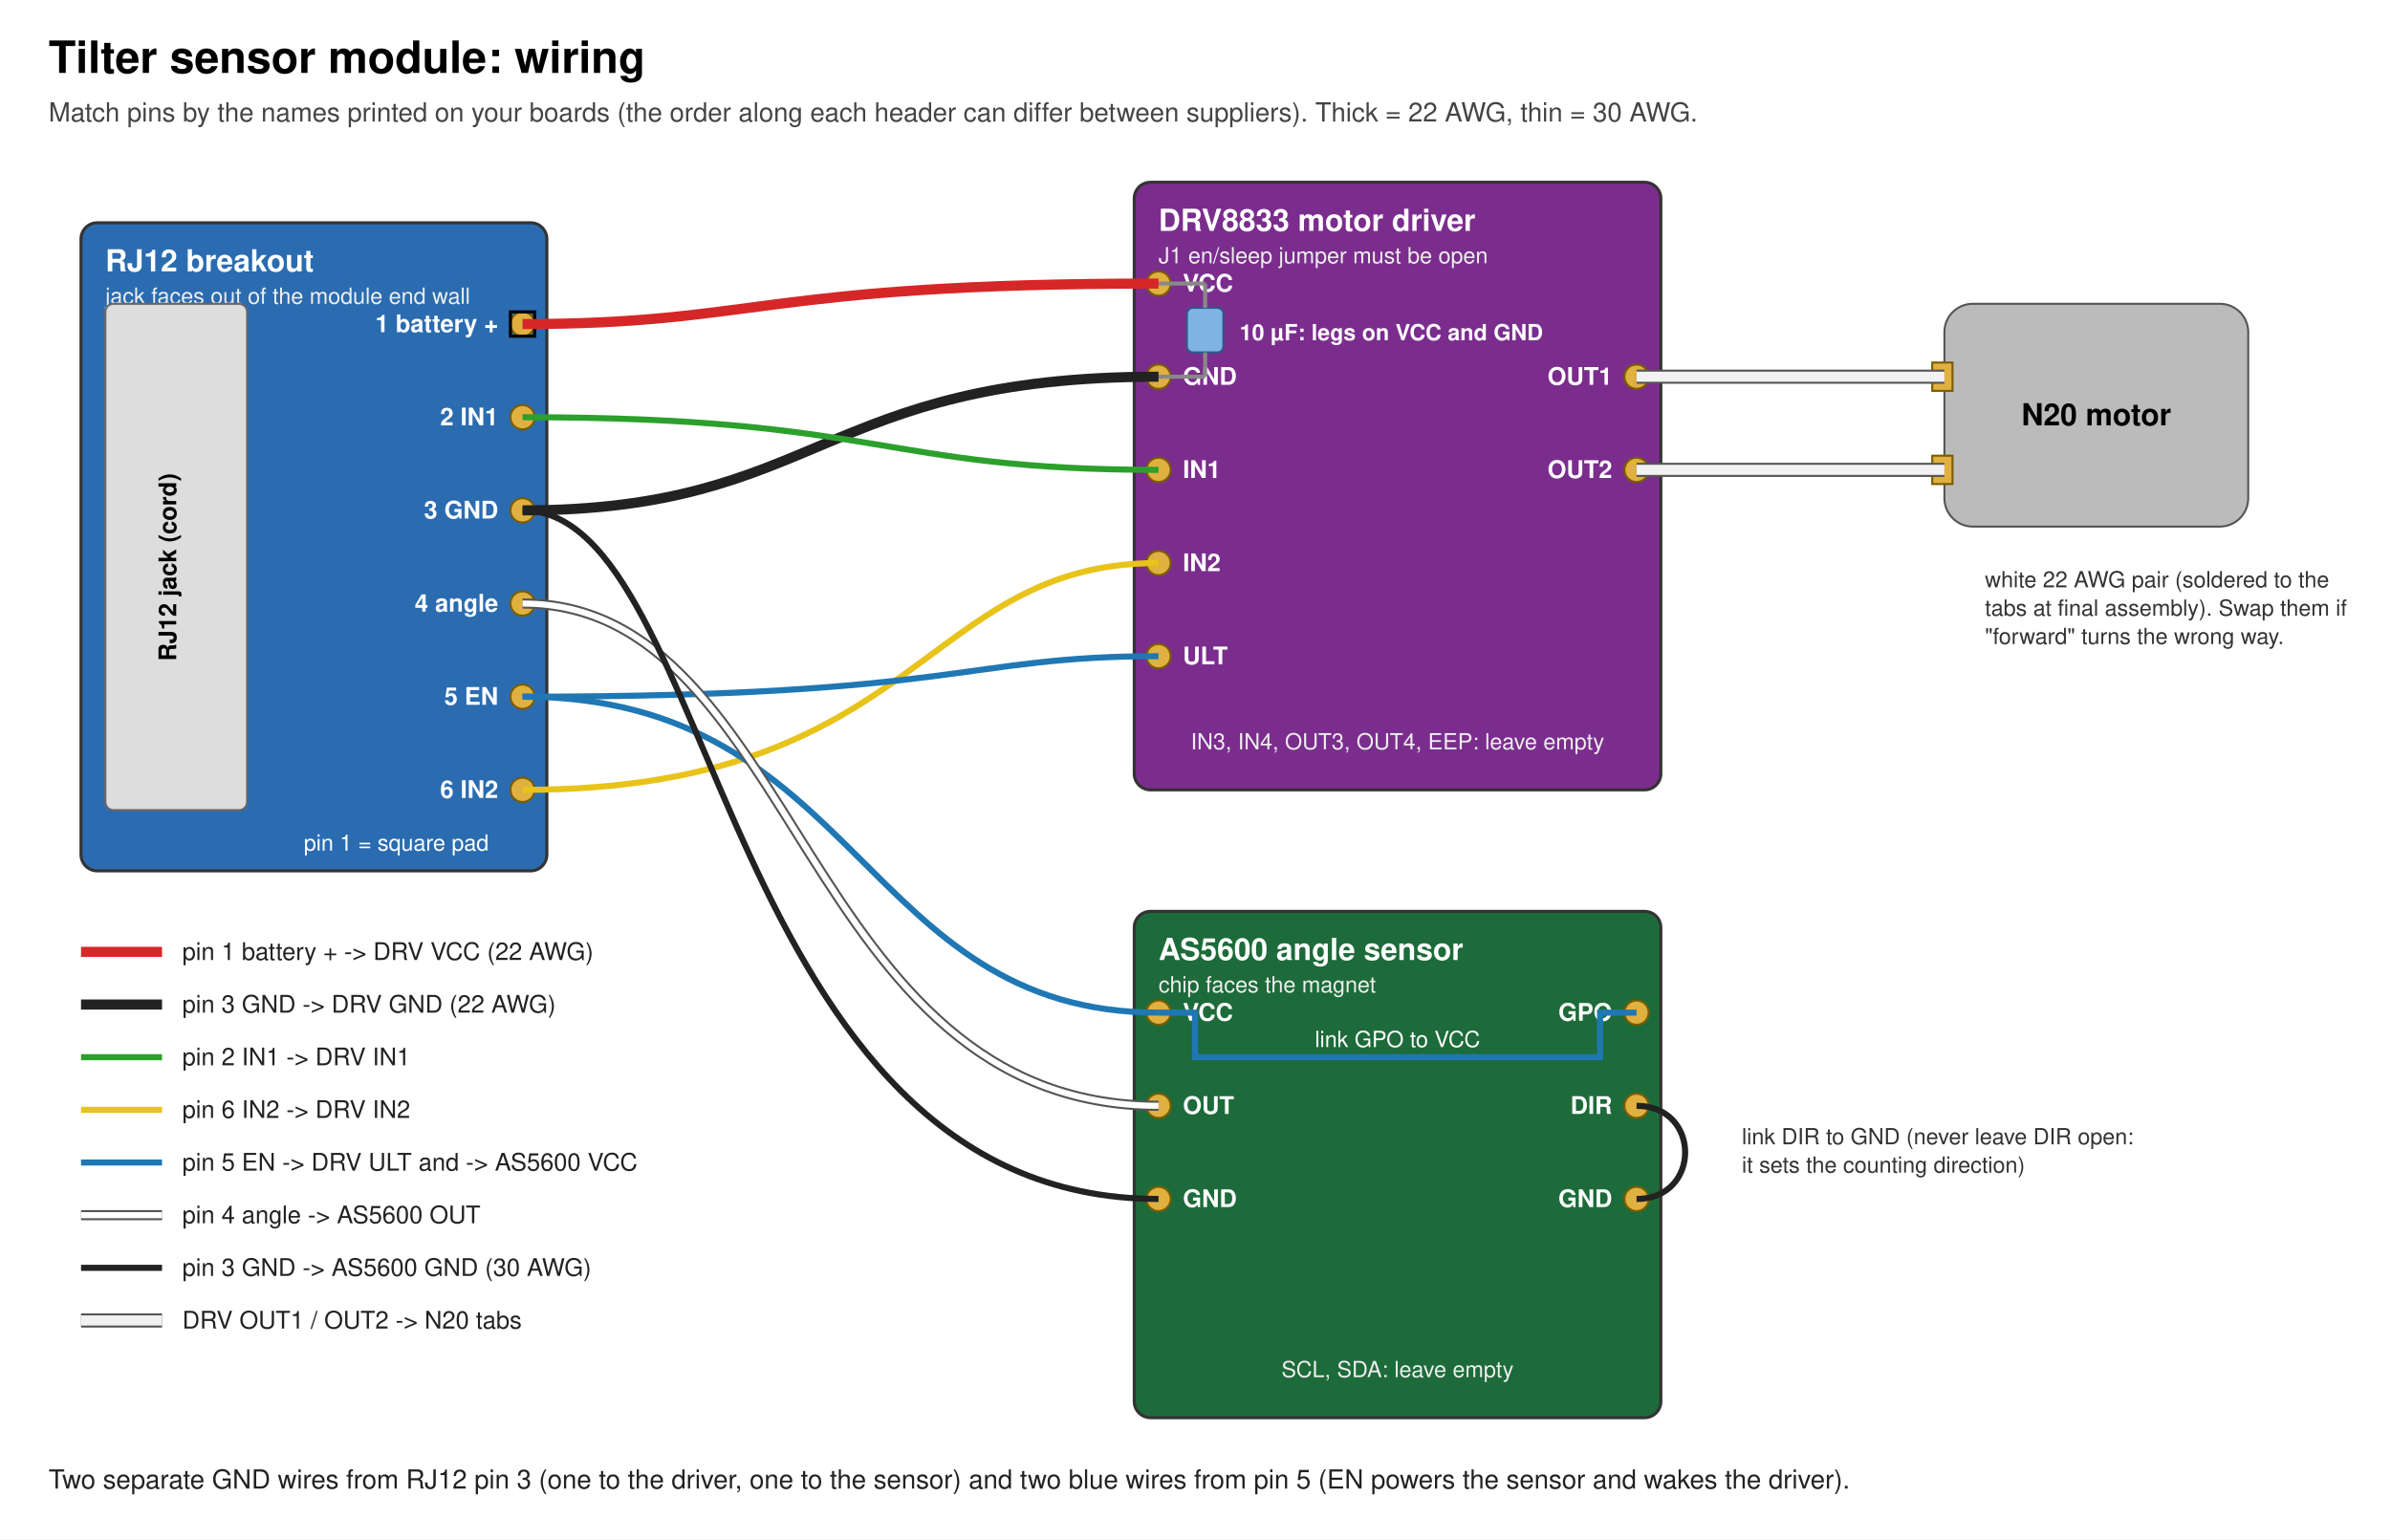
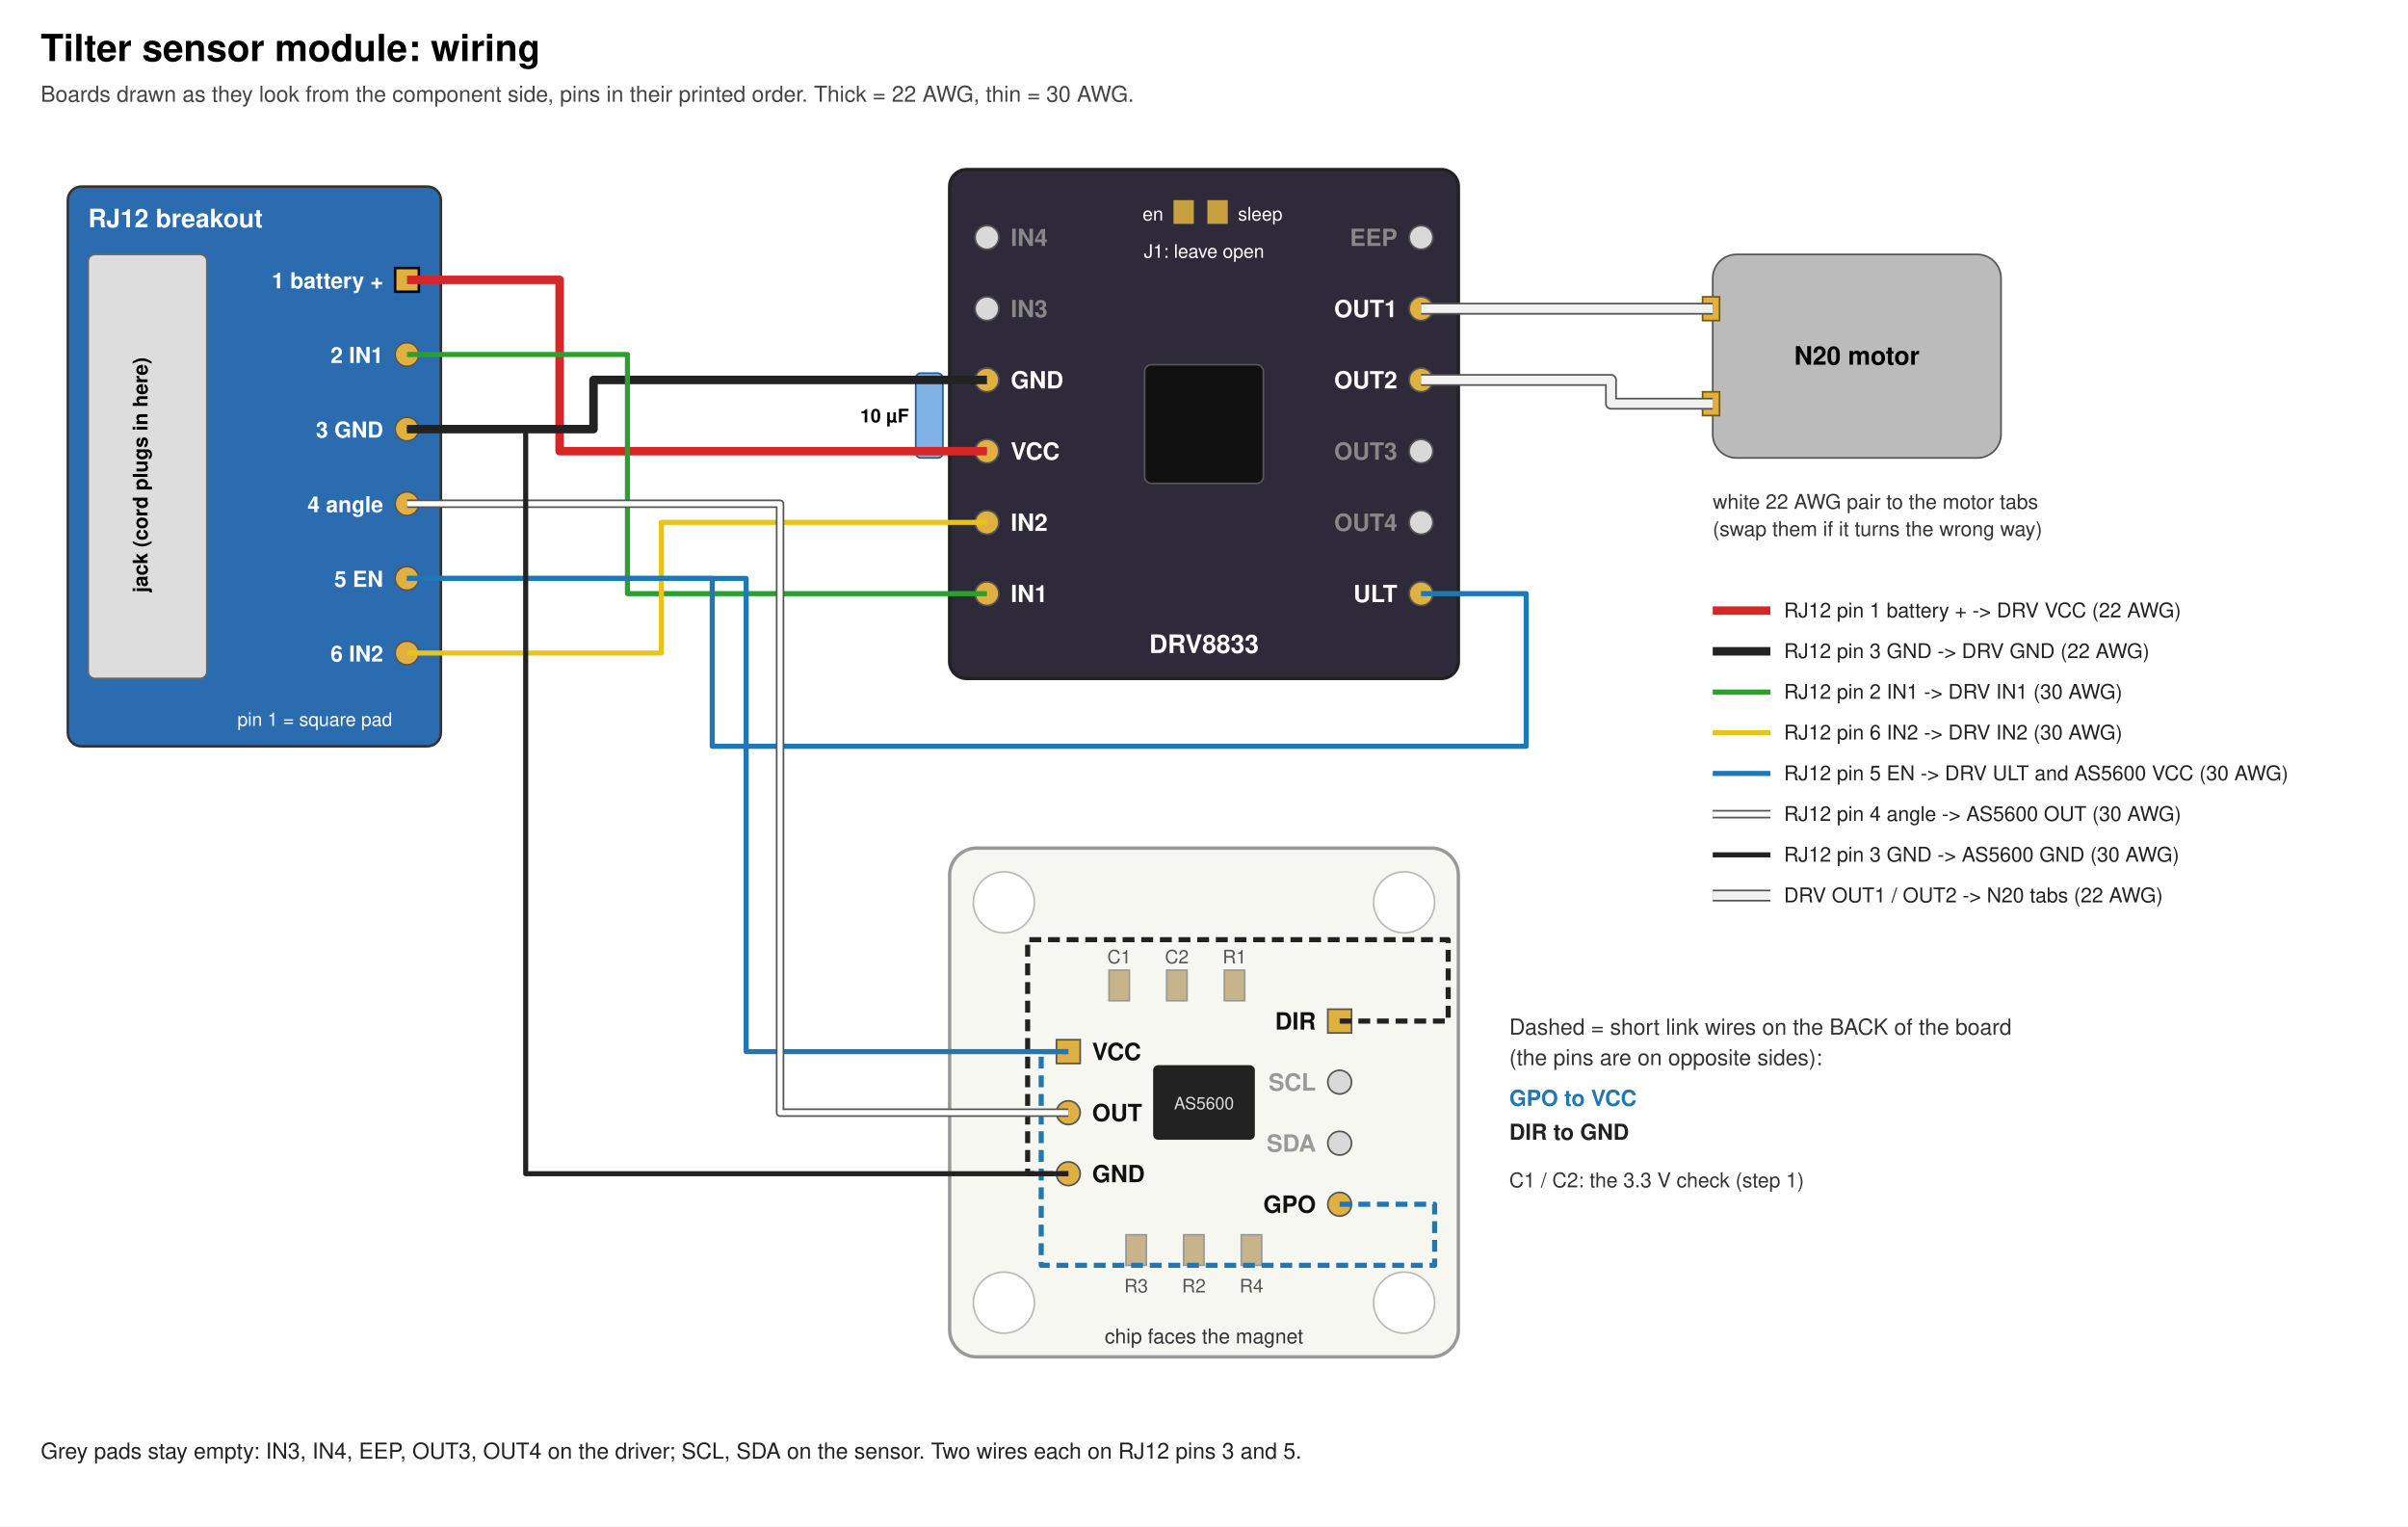
- <svg xmlns="http://www.w3.org/2000/svg" width="1180" height="760" font-family="Helvetica,Arial">
+ <svg xmlns="http://www.w3.org/2000/svg" width="1420" height="900" font-family="Helvetica,Arial">
  <rect width="100%" height="100%" fill="#fff" />
  <text x="24" y="36" font-size="22" font-weight="bold">Tilter sensor module: wiring</text>
-   <text x="24" y="60" font-size="13" fill="#444">Match pins by the names printed on your boards (the order along each header can differ between suppliers). Thick = 22 AWG, thin = 30 AWG.</text>
-   <rect x="40" y="110" width="230" height="320" rx="8" fill="#2b6cb0" stroke="#333" stroke-width="1.5" />
+   <text x="24" y="60" font-size="13" fill="#444">Boards drawn as they look from the component side, pins in their printed order. Thick = 22 AWG, thin = 30 AWG.</text>
+   <rect x="40" y="110" width="220" height="330" rx="8" fill="#2b6cb0" stroke="#333" stroke-width="1.5" />
  <text x="52" y="134" font-size="15" font-weight="bold" fill="#fff">RJ12 breakout</text>
-   <text x="52" y="150" font-size="11" fill="#eee">jack faces out of the module end wall</text>
  <rect x="52" y="150" width="70" height="250" rx="4" fill="#ddd" stroke="#666" />
-   <text x="87" y="280" font-size="12" text-anchor="middle" font-weight="bold" transform="rotate(-90 87 280)">RJ12 jack (cord)</text>
-   <circle cx="258" cy="160" r="6" fill="#e0b040" stroke="#7a5c00" />
-   <text x="246" y="164" font-size="12" font-weight="bold" fill="#fff" text-anchor="end">1 battery +</text>
-   <circle cx="258" cy="206" r="6" fill="#e0b040" stroke="#7a5c00" />
-   <text x="246" y="210" font-size="12" font-weight="bold" fill="#fff" text-anchor="end">2 IN1</text>
-   <circle cx="258" cy="252" r="6" fill="#e0b040" stroke="#7a5c00" />
-   <text x="246" y="256" font-size="12" font-weight="bold" fill="#fff" text-anchor="end">3 GND</text>
-   <circle cx="258" cy="298" r="6" fill="#e0b040" stroke="#7a5c00" />
-   <text x="246" y="302" font-size="12" font-weight="bold" fill="#fff" text-anchor="end">4 angle</text>
-   <circle cx="258" cy="344" r="6" fill="#e0b040" stroke="#7a5c00" />
-   <text x="246" y="348" font-size="12" font-weight="bold" fill="#fff" text-anchor="end">5 EN</text>
-   <circle cx="258" cy="390" r="6" fill="#e0b040" stroke="#7a5c00" />
-   <text x="246" y="394" font-size="12" font-weight="bold" fill="#fff" text-anchor="end">6 IN2</text>
-   <rect x="252" y="154" width="12" height="12" fill="none" stroke="#000" stroke-width="1.5" />
-   <text x="150" y="420" font-size="11" fill="#fff">pin 1 = square pad</text>
-   <rect x="560" y="90" width="260" height="300" rx="8" fill="#7b2d8e" stroke="#333" stroke-width="1.5" />
-   <text x="572" y="114" font-size="15" font-weight="bold" fill="#fff">DRV8833 motor driver</text>
-   <text x="572" y="130" font-size="11" fill="#eee">J1 en/sleep jumper must be open</text>
-   <circle cx="572" cy="140" r="6" fill="#e0b040" stroke="#7a5c00" />
-   <text x="584" y="144" font-size="12" font-weight="bold" fill="#fff" text-anchor="start">VCC</text>
-   <circle cx="572" cy="186" r="6" fill="#e0b040" stroke="#7a5c00" />
-   <text x="584" y="190" font-size="12" font-weight="bold" fill="#fff" text-anchor="start">GND</text>
-   <circle cx="572" cy="232" r="6" fill="#e0b040" stroke="#7a5c00" />
-   <text x="584" y="236" font-size="12" font-weight="bold" fill="#fff" text-anchor="start">IN1</text>
-   <circle cx="572" cy="278" r="6" fill="#e0b040" stroke="#7a5c00" />
-   <text x="584" y="282" font-size="12" font-weight="bold" fill="#fff" text-anchor="start">IN2</text>
-   <circle cx="572" cy="324" r="6" fill="#e0b040" stroke="#7a5c00" />
-   <text x="584" y="328" font-size="12" font-weight="bold" fill="#fff" text-anchor="start">ULT</text>
-   <circle cx="808" cy="186" r="6" fill="#e0b040" stroke="#7a5c00" />
-   <text x="796" y="190" font-size="12" font-weight="bold" fill="#fff" text-anchor="end">OUT1</text>
-   <circle cx="808" cy="232" r="6" fill="#e0b040" stroke="#7a5c00" />
-   <text x="796" y="236" font-size="12" font-weight="bold" fill="#fff" text-anchor="end">OUT2</text>
-   <text x="690" y="370" font-size="11" fill="#eee" text-anchor="middle">IN3, IN4, OUT3, OUT4, EEP: leave empty</text>
-   <rect x="586" y="152" width="18" height="22" rx="3" fill="#7fb2e5" stroke="#2a5a8a" />
-   <line x1="595" y1="140" x2="595" y2="152" stroke="#888" stroke-width="2" />
-   <line x1="595" y1="174" x2="595" y2="186" stroke="#888" stroke-width="2" />
-   <line x1="572" y1="140" x2="595" y2="140" stroke="#888" stroke-width="2" />
-   <line x1="572" y1="186" x2="595" y2="186" stroke="#888" stroke-width="2" />
-   <text x="612" y="168" font-size="11" fill="#fff" font-weight="bold">10 µF: legs on VCC and GND</text>
-   <rect x="560" y="450" width="260" height="250" rx="8" fill="#1d6b3a" stroke="#333" stroke-width="1.5" />
-   <text x="572" y="474" font-size="15" font-weight="bold" fill="#fff">AS5600 angle sensor</text>
-   <text x="572" y="490" font-size="11" fill="#eee">chip faces the magnet</text>
-   <circle cx="572" cy="500" r="6" fill="#e0b040" stroke="#7a5c00" />
-   <text x="584" y="504" font-size="12" font-weight="bold" fill="#fff" text-anchor="start">VCC</text>
-   <circle cx="572" cy="546" r="6" fill="#e0b040" stroke="#7a5c00" />
-   <text x="584" y="550" font-size="12" font-weight="bold" fill="#fff" text-anchor="start">OUT</text>
-   <circle cx="572" cy="592" r="6" fill="#e0b040" stroke="#7a5c00" />
-   <text x="584" y="596" font-size="12" font-weight="bold" fill="#fff" text-anchor="start">GND</text>
-   <circle cx="808" cy="546" r="6" fill="#e0b040" stroke="#7a5c00" />
-   <text x="796" y="550" font-size="12" font-weight="bold" fill="#fff" text-anchor="end">DIR</text>
-   <circle cx="808" cy="500" r="6" fill="#e0b040" stroke="#7a5c00" />
-   <text x="796" y="504" font-size="12" font-weight="bold" fill="#fff" text-anchor="end">GPO</text>
-   <circle cx="808" cy="592" r="6" fill="#e0b040" stroke="#7a5c00" />
-   <text x="796" y="596" font-size="12" font-weight="bold" fill="#fff" text-anchor="end">GND</text>
-   <text x="690" y="680" font-size="11" fill="#eee" text-anchor="middle">SCL, SDA: leave empty</text>
-   <polyline points="808,500 790,500 790,522 590,522 590,500 572,500" fill="none" stroke="#1f77b4" stroke-width="3" />
-   <text x="690" y="517" font-size="11" fill="#fff" text-anchor="middle">link GPO to VCC</text>
-   <path d="M808 546 C840 546 840 592 808 592" fill="none" stroke="#222222" stroke-width="3" />
-   <text x="860" y="565" font-size="11" fill="#333">link DIR to GND (never leave DIR open:</text>
-   <text x="860" y="579" font-size="11" fill="#333">it sets the counting direction)</text>
-   <rect x="960" y="150" width="150" height="110" rx="14" fill="#bbb" stroke="#555" />
-   <text x="1035" y="210" font-size="15" font-weight="bold" text-anchor="middle">N20 motor</text>
-   <rect x="954" y="179" width="10" height="14" fill="#e0b040" stroke="#7a5c00" />
-   <rect x="954" y="225" width="10" height="14" fill="#e0b040" stroke="#7a5c00" />
-   <path d="M808 186 C884 186 884 186 960 186" fill="none" stroke="#555" stroke-width="7" />
-   <path d="M808 186 C884 186 884 186 960 186" fill="none" stroke="#f2f2f2" stroke-width="5" />
-   <path d="M808 232 C884 232 884 232 960 232" fill="none" stroke="#555" stroke-width="7" />
-   <path d="M808 232 C884 232 884 232 960 232" fill="none" stroke="#f2f2f2" stroke-width="5" />
-   <text x="980" y="290" font-size="11" fill="#333">white 22 AWG pair (soldered to the</text>
-   <text x="980" y="304" font-size="11" fill="#333">tabs at final assembly). Swap them if</text>
-   <text x="980" y="318" font-size="11" fill="#333">"forward" turns the wrong way.</text>
-   <path d="M258 160 C375 160 375 140 572 140" fill="none" stroke="#d62728" stroke-width="5" />
-   <path d="M258 252 C405 252 405 186 572 186" fill="none" stroke="#222222" stroke-width="5" />
-   <path d="M258 206 C435 206 435 232 572 232" fill="none" stroke="#2ca02c" stroke-width="3" />
-   <path d="M258 390 C455 390 455 278 572 278" fill="none" stroke="#e8c31a" stroke-width="3" />
-   <path d="M258 344 C475 344 475 324 572 324" fill="none" stroke="#1f77b4" stroke-width="3" />
-   <path d="M258 344 C425 344 425 500 572 500" fill="none" stroke="#1f77b4" stroke-width="3" />
-   <path d="M258 298 C395 298 395 546 572 546" fill="none" stroke="#555" stroke-width="5" />
-   <path d="M258 298 C395 298 395 546 572 546" fill="none" stroke="#ffffff" stroke-width="3" />
-   <path d="M258 252 C355 252 355 592 572 592" fill="none" stroke="#222222" stroke-width="3" />
-   <line x1="40" y1="470" x2="80" y2="470" stroke="#d62728" stroke-width="5" />
-   <text x="90" y="474" font-size="12" fill="#222">pin 1 battery + -&gt; DRV VCC (22 AWG)</text>
-   <line x1="40" y1="496" x2="80" y2="496" stroke="#222222" stroke-width="5" />
-   <text x="90" y="500" font-size="12" fill="#222">pin 3 GND -&gt; DRV GND (22 AWG)</text>
-   <line x1="40" y1="522" x2="80" y2="522" stroke="#2ca02c" stroke-width="3" />
-   <text x="90" y="526" font-size="12" fill="#222">pin 2 IN1 -&gt; DRV IN1</text>
-   <line x1="40" y1="548" x2="80" y2="548" stroke="#e8c31a" stroke-width="3" />
-   <text x="90" y="552" font-size="12" fill="#222">pin 6 IN2 -&gt; DRV IN2</text>
-   <line x1="40" y1="574" x2="80" y2="574" stroke="#1f77b4" stroke-width="3" />
-   <text x="90" y="578" font-size="12" fill="#222">pin 5 EN -&gt; DRV ULT and -&gt; AS5600 VCC</text>
-   <line x1="40" y1="600" x2="80" y2="600" stroke="#555" stroke-width="5" />
-   <line x1="40" y1="600" x2="80" y2="600" stroke="#ffffff" stroke-width="3" />
-   <text x="90" y="604" font-size="12" fill="#222">pin 4 angle -&gt; AS5600 OUT</text>
-   <line x1="40" y1="626" x2="80" y2="626" stroke="#222222" stroke-width="3" />
-   <text x="90" y="630" font-size="12" fill="#222">pin 3 GND -&gt; AS5600 GND (30 AWG)</text>
-   <line x1="40" y1="652" x2="80" y2="652" stroke="#555" stroke-width="7" />
-   <line x1="40" y1="652" x2="80" y2="652" stroke="#f2f2f2" stroke-width="5" />
-   <text x="90" y="656" font-size="12" fill="#222">DRV OUT1 / OUT2 -&gt; N20 tabs</text>
-   <text x="24" y="735" font-size="13" fill="#222">Two separate GND wires from RJ12 pin 3 (one to the driver, one to the sensor) and two blue wires from pin 5 (EN powers the sensor and wakes the driver).</text>
+   <text x="87" y="280" font-size="12" text-anchor="middle" font-weight="bold" transform="rotate(-90 87 280)">jack (cord plugs in here)</text>
+   <rect x="233" y="158" width="14" height="14" fill="#e0b040" stroke="#000" stroke-width="1.5" />
+   <text x="226" y="170" font-size="13" font-weight="bold" fill="#fff" text-anchor="end">1 battery +</text>
+   <circle cx="240" cy="209" r="7" fill="#e0b040" stroke="#555" />
+   <text x="226" y="214" font-size="13" font-weight="bold" fill="#fff" text-anchor="end">2 IN1</text>
+   <circle cx="240" cy="253" r="7" fill="#e0b040" stroke="#555" />
+   <text x="226" y="258" font-size="13" font-weight="bold" fill="#fff" text-anchor="end">3 GND</text>
+   <circle cx="240" cy="297" r="7" fill="#e0b040" stroke="#555" />
+   <text x="226" y="302" font-size="13" font-weight="bold" fill="#fff" text-anchor="end">4 angle</text>
+   <circle cx="240" cy="341" r="7" fill="#e0b040" stroke="#555" />
+   <text x="226" y="346" font-size="13" font-weight="bold" fill="#fff" text-anchor="end">5 EN</text>
+   <circle cx="240" cy="385" r="7" fill="#e0b040" stroke="#555" />
+   <text x="226" y="390" font-size="13" font-weight="bold" fill="#fff" text-anchor="end">6 IN2</text>
+   <text x="140" y="428" font-size="11" fill="#fff">pin 1 = square pad</text>
+   <rect x="560" y="100" width="300" height="300" rx="10" fill="#2e2a3a" stroke="#222" stroke-width="2" />
+   <text x="710" y="385" font-size="15" font-weight="bold" fill="#fff" text-anchor="middle">DRV8833</text>
+   <rect x="675" y="215" width="70" height="70" rx="4" fill="#111" stroke="#555" />
+   <rect x="692" y="118" width="12" height="14" fill="#c8a040" />
+   <rect x="712" y="118" width="12" height="14" fill="#c8a040" />
+   <text x="686" y="130" font-size="11" fill="#fff" text-anchor="end">en</text>
+   <text x="730" y="130" font-size="11" fill="#fff">sleep</text>
+   <text x="710" y="152" font-size="11" fill="#fff" text-anchor="middle">J1: leave open</text>
+   <circle cx="582" cy="140" r="7" fill="#d9d9d9" stroke="#555" />
+   <text x="596" y="145" font-size="14" font-weight="bold" fill="#888" text-anchor="start">IN4</text>
+   <circle cx="582" cy="182" r="7" fill="#d9d9d9" stroke="#555" />
+   <text x="596" y="187" font-size="14" font-weight="bold" fill="#888" text-anchor="start">IN3</text>
+   <circle cx="582" cy="224" r="7" fill="#e0b040" stroke="#555" />
+   <text x="596" y="229" font-size="14" font-weight="bold" fill="#fff" text-anchor="start">GND</text>
+   <circle cx="582" cy="266" r="7" fill="#e0b040" stroke="#555" />
+   <text x="596" y="271" font-size="14" font-weight="bold" fill="#fff" text-anchor="start">VCC</text>
+   <circle cx="582" cy="308" r="7" fill="#e0b040" stroke="#555" />
+   <text x="596" y="313" font-size="14" font-weight="bold" fill="#fff" text-anchor="start">IN2</text>
+   <circle cx="582" cy="350" r="7" fill="#e0b040" stroke="#555" />
+   <text x="596" y="355" font-size="14" font-weight="bold" fill="#fff" text-anchor="start">IN1</text>
+   <circle cx="838" cy="140" r="7" fill="#d9d9d9" stroke="#555" />
+   <text x="824" y="145" font-size="14" font-weight="bold" fill="#888" text-anchor="end">EEP</text>
+   <circle cx="838" cy="182" r="7" fill="#e0b040" stroke="#555" />
+   <text x="824" y="187" font-size="14" font-weight="bold" fill="#fff" text-anchor="end">OUT1</text>
+   <circle cx="838" cy="224" r="7" fill="#e0b040" stroke="#555" />
+   <text x="824" y="229" font-size="14" font-weight="bold" fill="#fff" text-anchor="end">OUT2</text>
+   <circle cx="838" cy="266" r="7" fill="#d9d9d9" stroke="#555" />
+   <text x="824" y="271" font-size="14" font-weight="bold" fill="#888" text-anchor="end">OUT3</text>
+   <circle cx="838" cy="308" r="7" fill="#d9d9d9" stroke="#555" />
+   <text x="824" y="313" font-size="14" font-weight="bold" fill="#888" text-anchor="end">OUT4</text>
+   <circle cx="838" cy="350" r="7" fill="#e0b040" stroke="#555" />
+   <text x="824" y="355" font-size="14" font-weight="bold" fill="#fff" text-anchor="end">ULT</text>
+   <line x1="582" y1="224" x2="548" y2="224" stroke="#888" stroke-width="2" />
+   <line x1="582" y1="266" x2="548" y2="266" stroke="#888" stroke-width="2" />
+   <rect x="540" y="220" width="16" height="50" rx="3" fill="#7fb2e5" stroke="#2a5a8a" />
+   <text x="536" y="249" font-size="11" font-weight="bold" text-anchor="end">10 µF</text>
+   <rect x="560" y="500" width="300" height="300" rx="16" fill="#f7f7f2" stroke="#999" stroke-width="2" />
+   <circle cx="592" cy="532" r="18" fill="#fff" stroke="#bbb" />
+   <circle cx="828" cy="532" r="18" fill="#fff" stroke="#bbb" />
+   <circle cx="592" cy="768" r="18" fill="#fff" stroke="#bbb" />
+   <circle cx="828" cy="768" r="18" fill="#fff" stroke="#bbb" />
+   <rect x="680" y="628" width="60" height="44" rx="3" fill="#222" />
+   <text x="710" y="654" font-size="10" fill="#ddd" text-anchor="middle">AS5600</text>
+   <text x="660" y="568" font-size="11" fill="#555" text-anchor="middle">C1</text>
+   <rect x="654" y="572" width="12" height="18" fill="#c8b48a" stroke="#999" />
+   <text x="694" y="568" font-size="11" fill="#555" text-anchor="middle">C2</text>
+   <rect x="688" y="572" width="12" height="18" fill="#c8b48a" stroke="#999" />
+   <text x="728" y="568" font-size="11" fill="#555" text-anchor="middle">R1</text>
+   <rect x="722" y="572" width="12" height="18" fill="#c8b48a" stroke="#999" />
+   <rect x="664" y="728" width="12" height="18" fill="#c8b48a" stroke="#999" />
+   <text x="670" y="762" font-size="11" fill="#555" text-anchor="middle">R3</text>
+   <rect x="698" y="728" width="12" height="18" fill="#c8b48a" stroke="#999" />
+   <text x="704" y="762" font-size="11" fill="#555" text-anchor="middle">R2</text>
+   <rect x="732" y="728" width="12" height="18" fill="#c8b48a" stroke="#999" />
+   <text x="738" y="762" font-size="11" fill="#555" text-anchor="middle">R4</text>
+   <rect x="623" y="613" width="14" height="14" fill="#e0b040" stroke="#555" />
+   <text x="644" y="625" font-size="14" font-weight="bold" fill="#111" text-anchor="start">VCC</text>
+   <circle cx="630" cy="656" r="7" fill="#e0b040" stroke="#555" />
+   <text x="644" y="661" font-size="14" font-weight="bold" fill="#111" text-anchor="start">OUT</text>
+   <circle cx="630" cy="692" r="7" fill="#e0b040" stroke="#555" />
+   <text x="644" y="697" font-size="14" font-weight="bold" fill="#111" text-anchor="start">GND</text>
+   <rect x="783" y="595" width="14" height="14" fill="#e0b040" stroke="#555" />
+   <text x="776" y="607" font-size="14" font-weight="bold" fill="#111" text-anchor="end">DIR</text>
+   <circle cx="790" cy="638" r="7" fill="#d9d9d9" stroke="#555" />
+   <text x="776" y="643" font-size="14" font-weight="bold" fill="#999" text-anchor="end">SCL</text>
+   <circle cx="790" cy="674" r="7" fill="#d9d9d9" stroke="#555" />
+   <text x="776" y="679" font-size="14" font-weight="bold" fill="#999" text-anchor="end">SDA</text>
+   <circle cx="790" cy="710" r="7" fill="#e0b040" stroke="#555" />
+   <text x="776" y="715" font-size="14" font-weight="bold" fill="#111" text-anchor="end">GPO</text>
+   <text x="710" y="792" font-size="12" fill="#333" text-anchor="middle">chip faces the magnet</text>
+   <path d="M790 710 L846 710 L846 746 L614 746 L614 620 L630 620" fill="none" stroke="#1f77b4" stroke-width="3" stroke-linejoin="round" stroke-dasharray="7,4" />
+   <path d="M790 602 L854 602 L854 554 L606 554 L606 692 L630 692" fill="none" stroke="#222222" stroke-width="3" stroke-linejoin="round" stroke-dasharray="7,4" />
+   <text x="890" y="610" font-size="13" fill="#333">Dashed = short link wires on the BACK of the board</text>
+   <text x="890" y="628" font-size="13" fill="#333">(the pins are on opposite sides):</text>
+   <text x="890" y="652" font-size="13" fill="#1f77b4" font-weight="bold">GPO to VCC</text>
+   <text x="890" y="672" font-size="13" fill="#222" font-weight="bold">DIR to GND</text>
+   <text x="890" y="700" font-size="12" fill="#333">C1 / C2: the 3.3 V check (step 1)</text>
+   <rect x="1010" y="150" width="170" height="120" rx="14" fill="#bbb" stroke="#555" />
+   <text x="1095" y="215" font-size="15" font-weight="bold" text-anchor="middle">N20 motor</text>
+   <rect x="1004" y="175" width="10" height="14" fill="#e0b040" stroke="#7a5c00" />
+   <rect x="1004" y="231" width="10" height="14" fill="#e0b040" stroke="#7a5c00" />
+   <path d="M838 182 L930 182 L930 182 L1010 182" fill="none" stroke="#555" stroke-width="7" stroke-linejoin="round" />
+   <path d="M838 182 L930 182 L930 182 L1010 182" fill="none" stroke="#f2f2f2" stroke-width="5" stroke-linejoin="round" />
+   <path d="M838 224 L950 224 L950 238 L1010 238" fill="none" stroke="#555" stroke-width="7" stroke-linejoin="round" />
+   <path d="M838 224 L950 224 L950 238 L1010 238" fill="none" stroke="#f2f2f2" stroke-width="5" stroke-linejoin="round" />
+   <text x="1010" y="300" font-size="12" fill="#333">white 22 AWG pair to the motor tabs</text>
+   <text x="1010" y="316" font-size="12" fill="#333">(swap them if it turns the wrong way)</text>
+   <path d="M240 165 L330 165 L330 266 L582 266" fill="none" stroke="#d62728" stroke-width="5" stroke-linejoin="round" />
+   <path d="M240 253 L350 253 L350 224 L582 224" fill="none" stroke="#222222" stroke-width="5" stroke-linejoin="round" />
+   <path d="M240 209 L370 209 L370 350 L582 350" fill="none" stroke="#2ca02c" stroke-width="3" stroke-linejoin="round" />
+   <path d="M240 385 L390 385 L390 308 L582 308" fill="none" stroke="#e8c31a" stroke-width="3" stroke-linejoin="round" />
+   <path d="M240 341 L420 341 L420 440 L900 440 L900 350 L838 350" fill="none" stroke="#1f77b4" stroke-width="3" stroke-linejoin="round" />
+   <path d="M240 341 L440 341 L440 620 L630 620" fill="none" stroke="#1f77b4" stroke-width="3" stroke-linejoin="round" />
+   <path d="M240 297 L460 297 L460 656 L630 656" fill="none" stroke="#555" stroke-width="5" stroke-linejoin="round" />
+   <path d="M240 297 L460 297 L460 656 L630 656" fill="none" stroke="#ffffff" stroke-width="3" stroke-linejoin="round" />
+   <path d="M240 253 L310 253 L310 692 L630 692" fill="none" stroke="#222222" stroke-width="3" stroke-linejoin="round" />
+   <line x1="1010" y1="360" x2="1044" y2="360" stroke="#d62728" stroke-width="5" />
+   <text x="1052" y="364" font-size="12" fill="#222">RJ12 pin 1 battery + -&gt; DRV VCC (22 AWG)</text>
+   <line x1="1010" y1="384" x2="1044" y2="384" stroke="#222222" stroke-width="5" />
+   <text x="1052" y="388" font-size="12" fill="#222">RJ12 pin 3 GND -&gt; DRV GND (22 AWG)</text>
+   <line x1="1010" y1="408" x2="1044" y2="408" stroke="#2ca02c" stroke-width="3" />
+   <text x="1052" y="412" font-size="12" fill="#222">RJ12 pin 2 IN1 -&gt; DRV IN1 (30 AWG)</text>
+   <line x1="1010" y1="432" x2="1044" y2="432" stroke="#e8c31a" stroke-width="3" />
+   <text x="1052" y="436" font-size="12" fill="#222">RJ12 pin 6 IN2 -&gt; DRV IN2 (30 AWG)</text>
+   <line x1="1010" y1="456" x2="1044" y2="456" stroke="#1f77b4" stroke-width="3" />
+   <text x="1052" y="460" font-size="12" fill="#222">RJ12 pin 5 EN -&gt; DRV ULT and AS5600 VCC (30 AWG)</text>
+   <line x1="1010" y1="480" x2="1044" y2="480" stroke="#555" stroke-width="5" />
+   <line x1="1010" y1="480" x2="1044" y2="480" stroke="#ffffff" stroke-width="3" />
+   <text x="1052" y="484" font-size="12" fill="#222">RJ12 pin 4 angle -&gt; AS5600 OUT (30 AWG)</text>
+   <line x1="1010" y1="504" x2="1044" y2="504" stroke="#222222" stroke-width="3" />
+   <text x="1052" y="508" font-size="12" fill="#222">RJ12 pin 3 GND -&gt; AS5600 GND (30 AWG)</text>
+   <line x1="1010" y1="528" x2="1044" y2="528" stroke="#555" stroke-width="7" />
+   <line x1="1010" y1="528" x2="1044" y2="528" stroke="#f2f2f2" stroke-width="5" />
+   <text x="1052" y="532" font-size="12" fill="#222">DRV OUT1 / OUT2 -&gt; N20 tabs (22 AWG)</text>
+   <text x="24" y="860" font-size="13" fill="#222">Grey pads stay empty: IN3, IN4, EEP, OUT3, OUT4 on the driver; SCL, SDA on the sensor. Two wires each on RJ12 pins 3 and 5.</text>
</svg>
